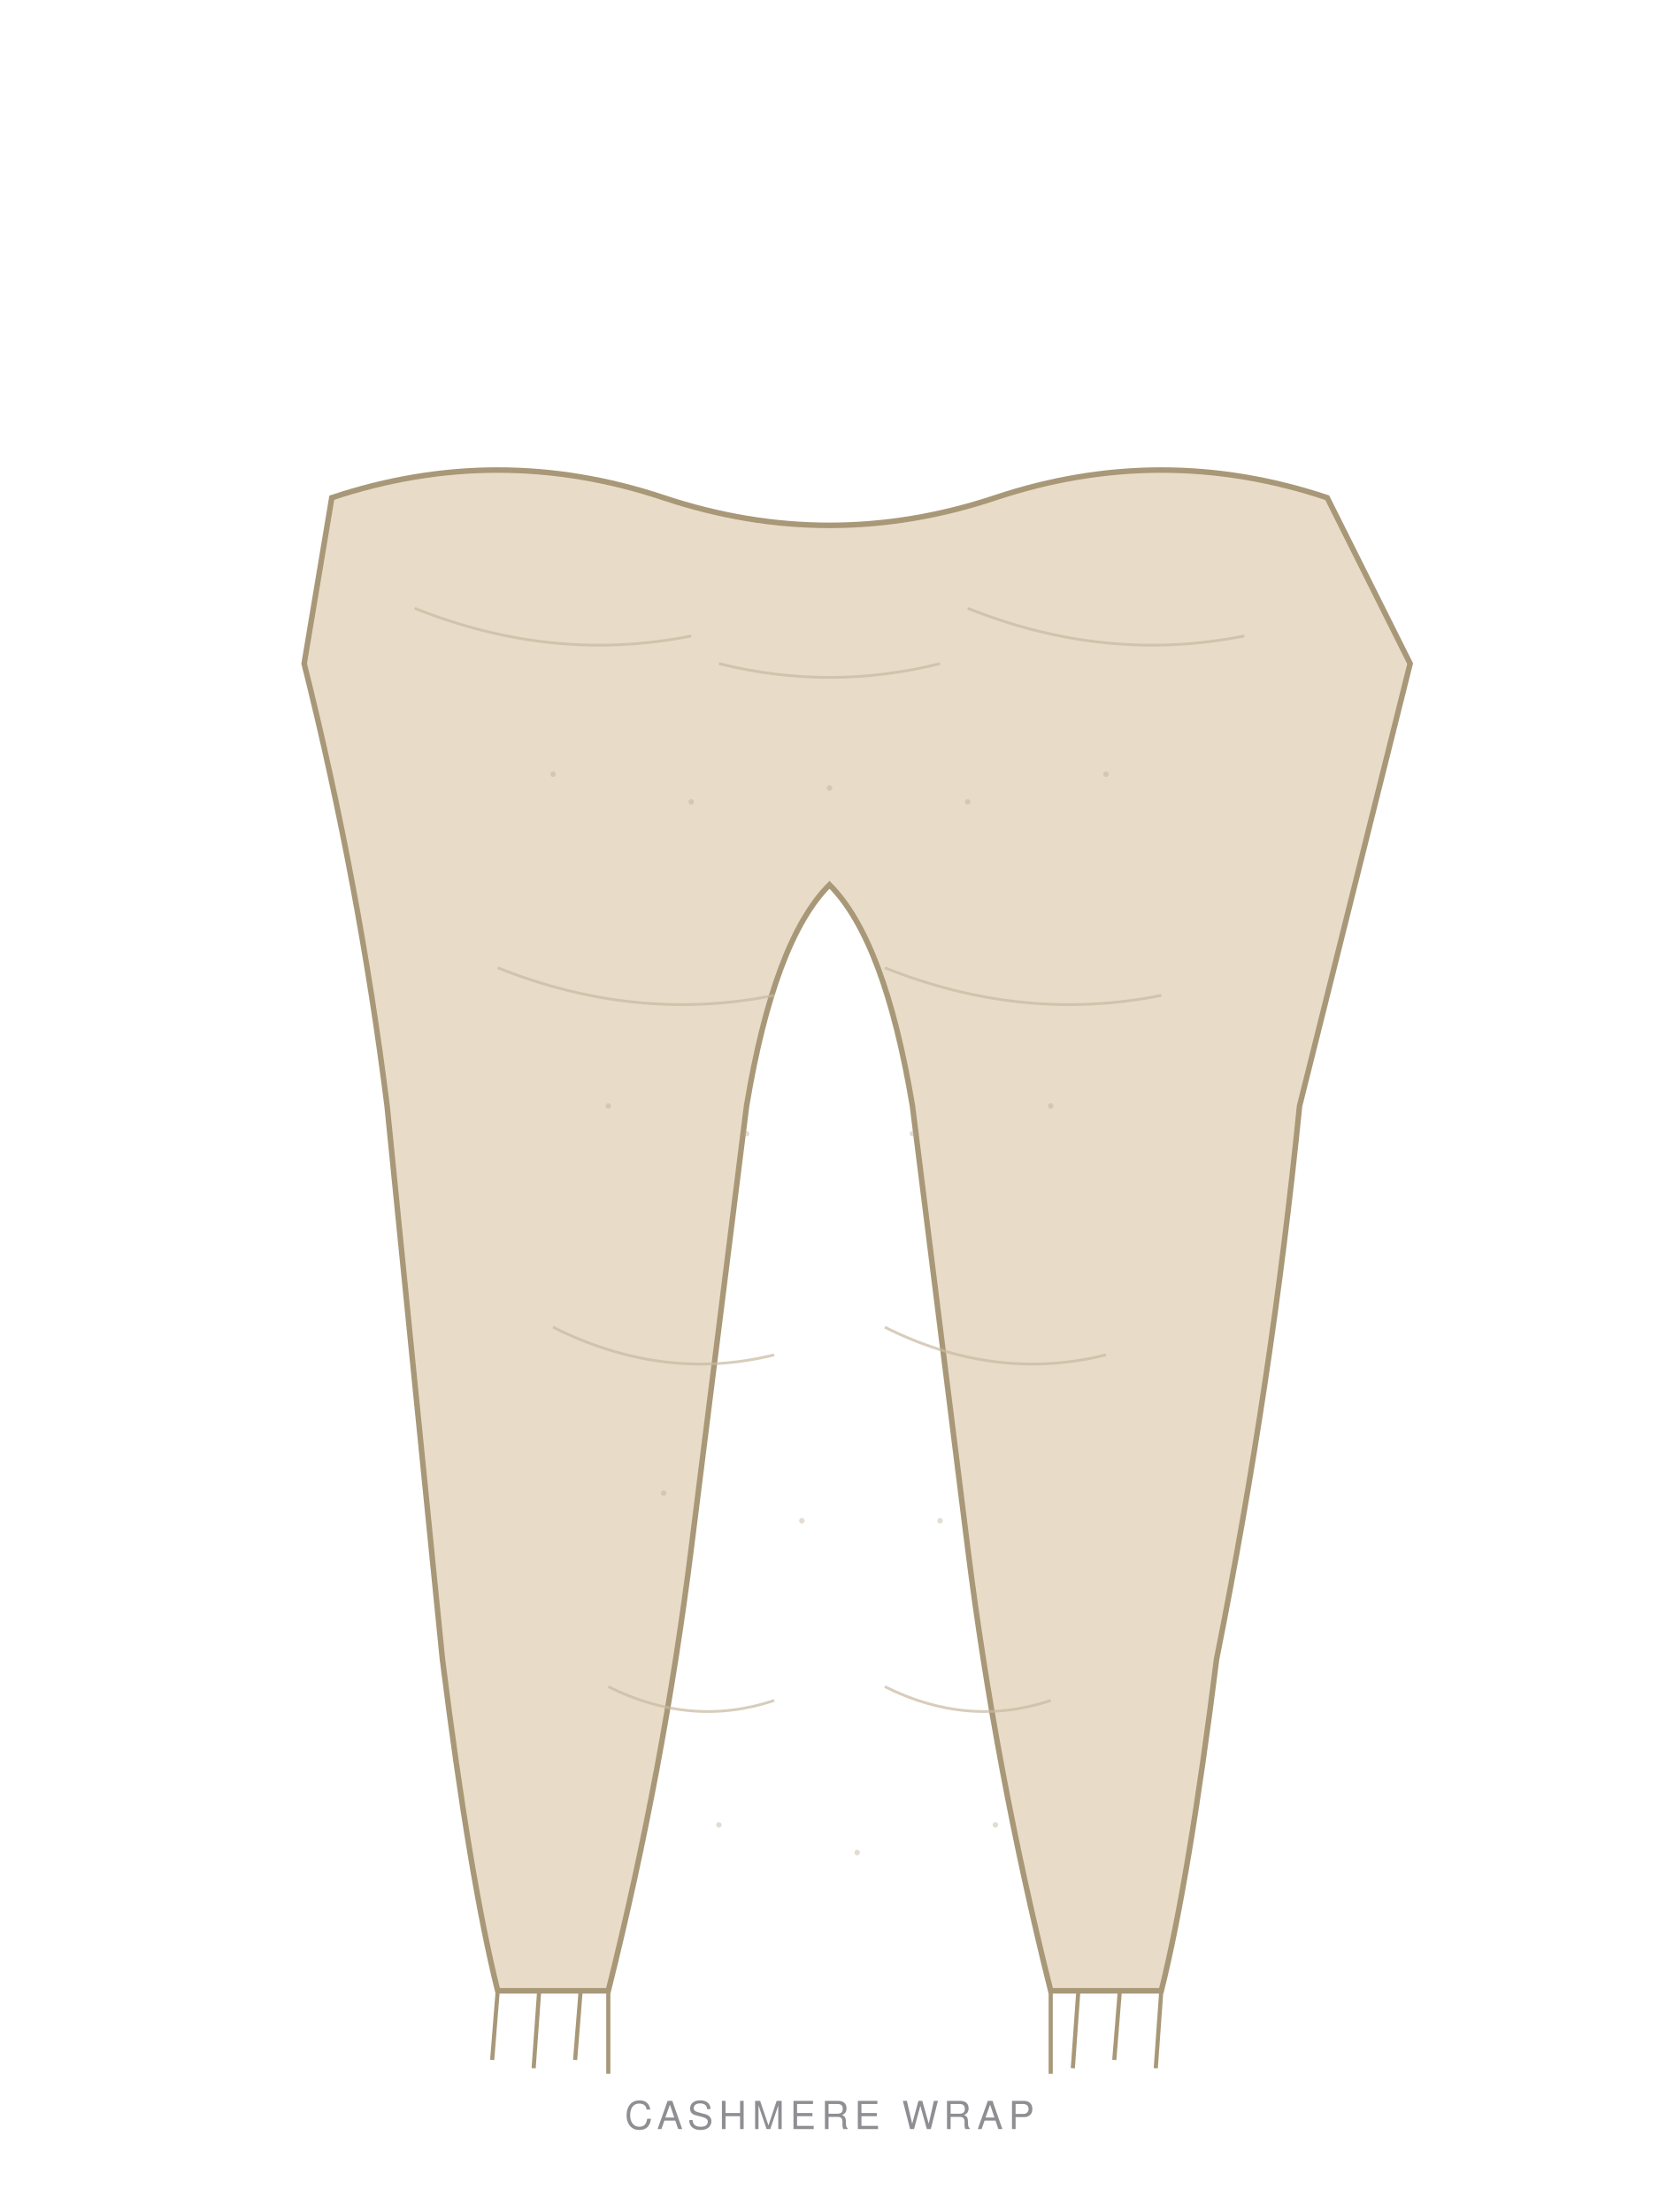
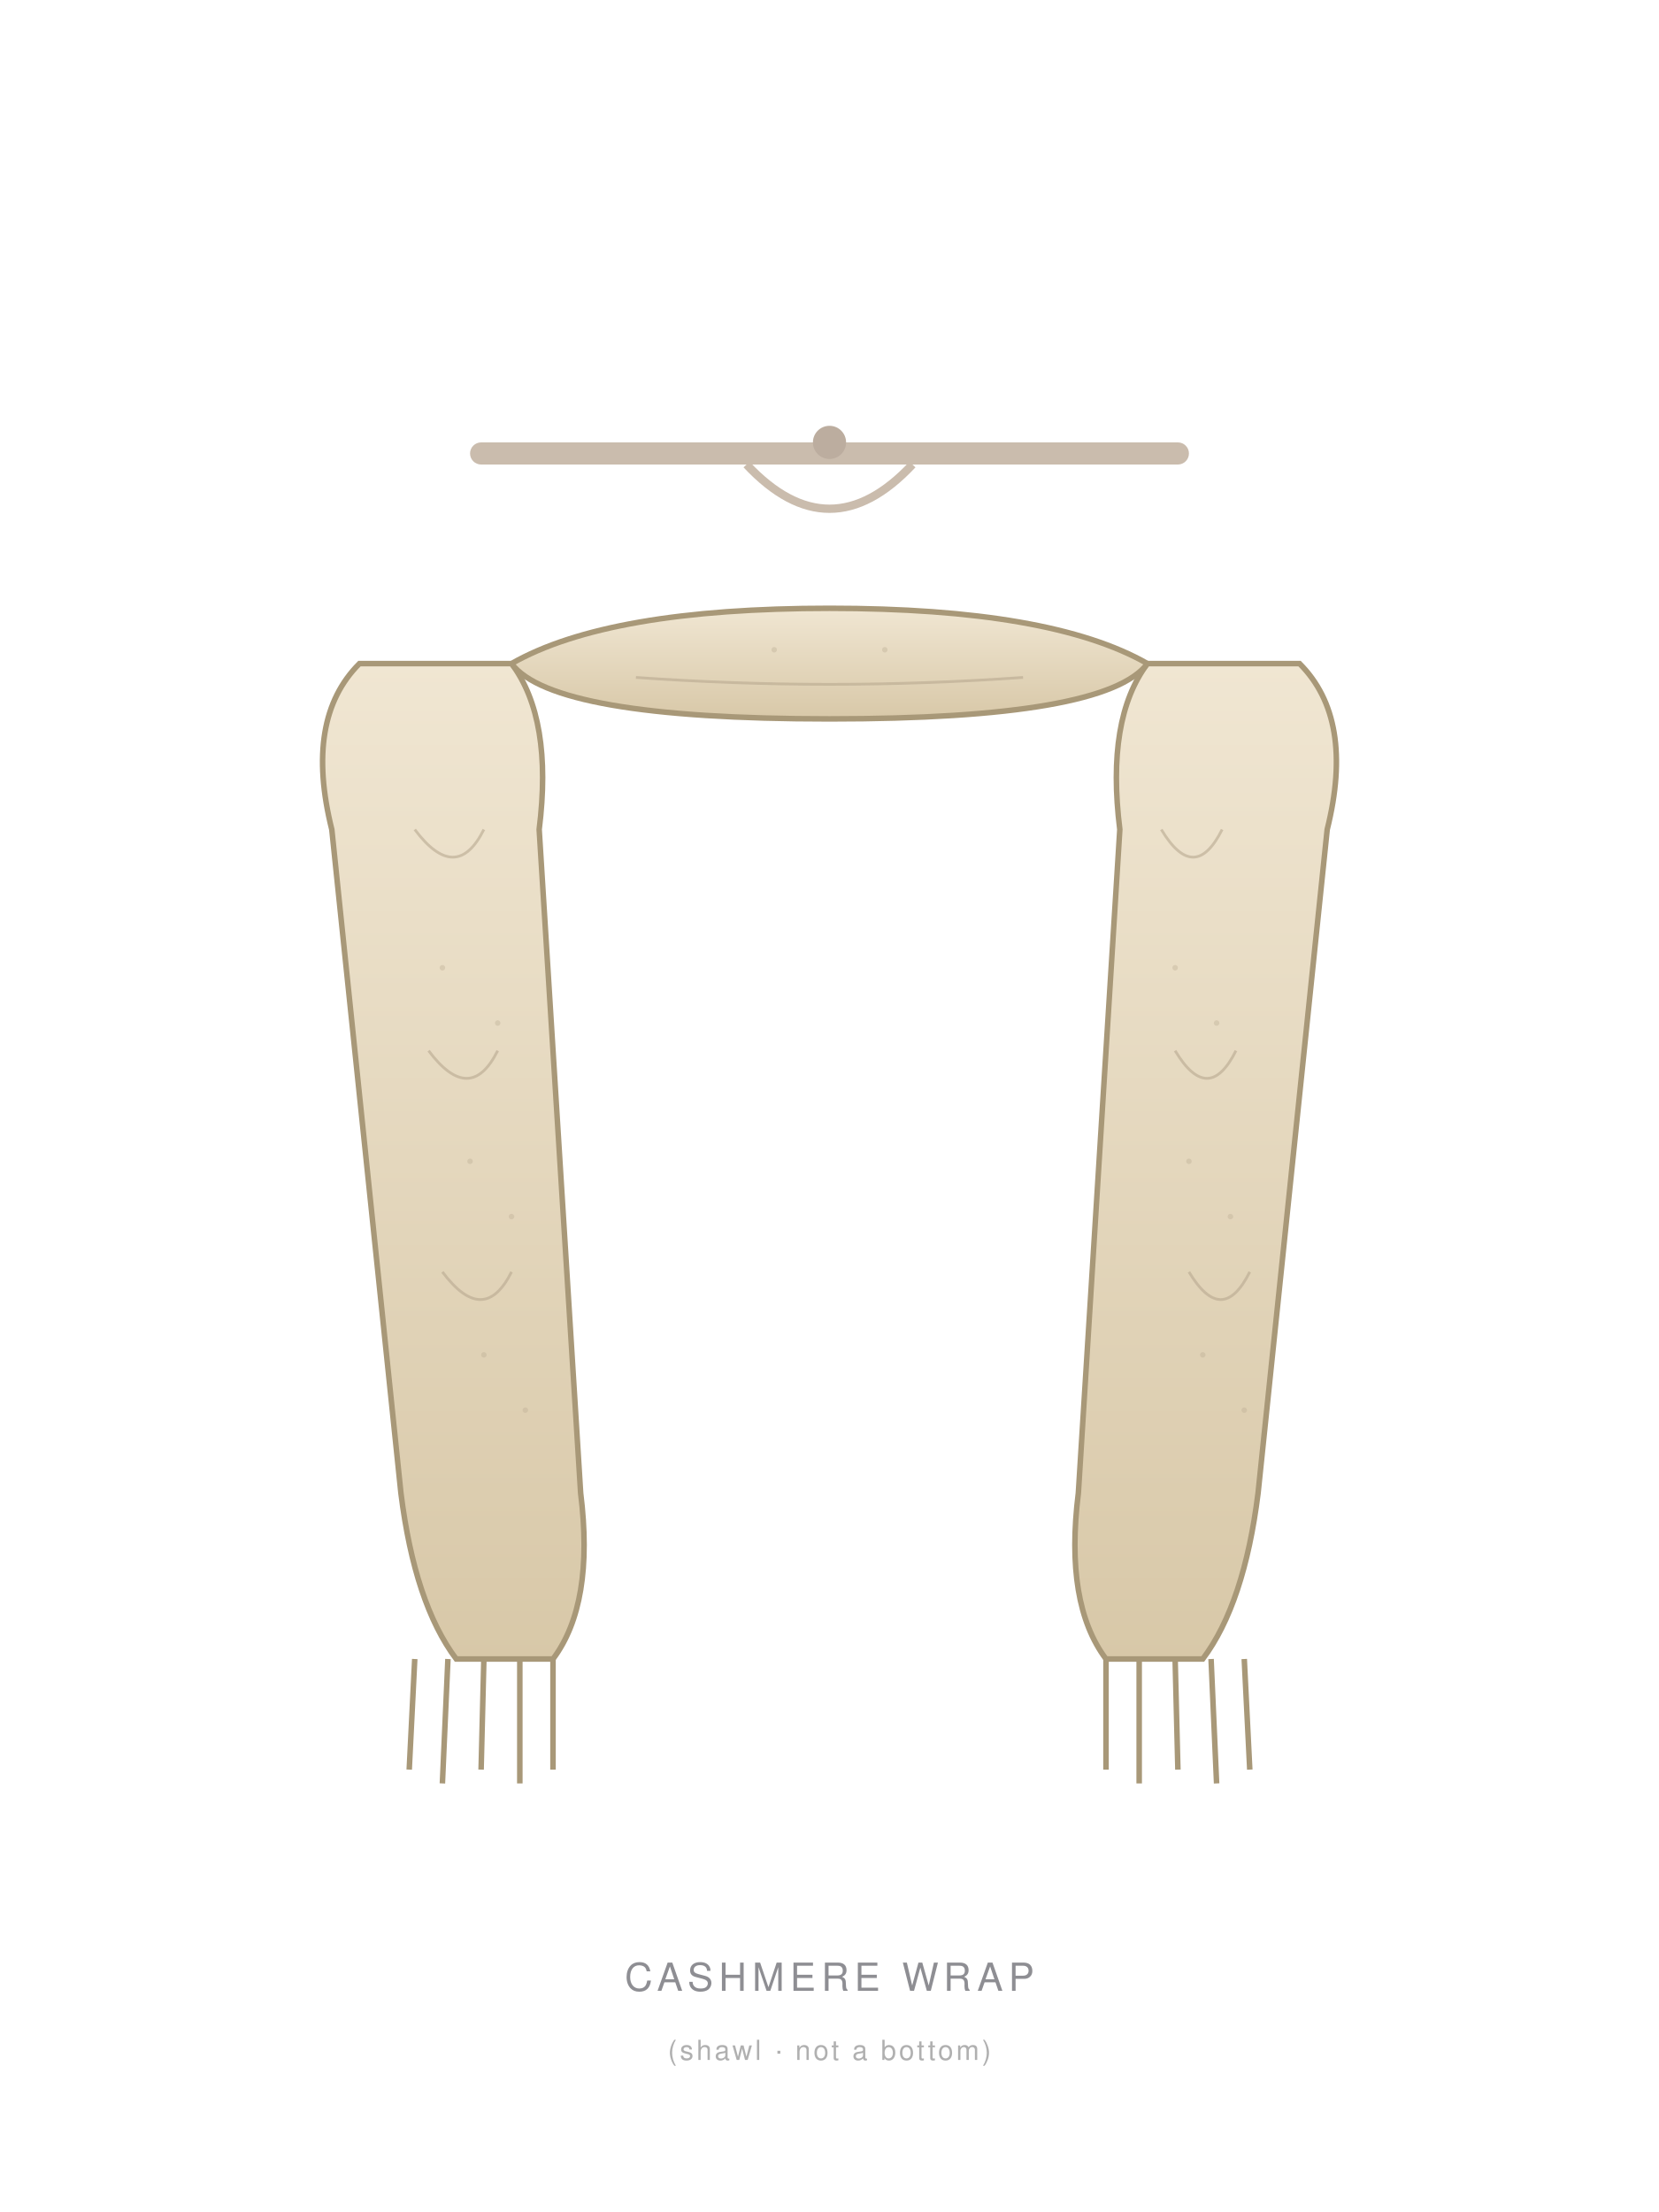
<svg xmlns="http://www.w3.org/2000/svg" width="600" height="800" viewBox="0 0 600 800">
  <rect width="600" height="800" fill="#ffffff" />
-   <g>
-     <path d="M 120 180 Q 180 160 240 180 Q 300 200 360 180 Q 420 160 480 180 L 510 240 Q 490 320 470 400 Q 460 500 440 600 Q 430 680 420 720 L 380 720 Q 360 640 350 560 Q 340 480 330 400 Q 320 340 300 320 Q 280 340 270 400 Q 260 480 250 560 Q 240 640 220 720 L 180 720 Q 170 680 160 600 Q 150 500 140 400 Q 130 320 110 240 Z" fill="#e8dcc8" stroke="#a89878" stroke-width="2" />
-     <g stroke="#a89878" stroke-width="1.5">
-       <line x1="180" y1="720" x2="178" y2="745" />
-       <line x1="195" y1="720" x2="193" y2="748" />
-       <line x1="210" y1="720" x2="208" y2="745" />
-       <line x1="220" y1="720" x2="220" y2="750" />
-       <line x1="380" y1="720" x2="380" y2="750" />
-       <line x1="390" y1="720" x2="388" y2="748" />
-       <line x1="405" y1="720" x2="403" y2="745" />
-       <line x1="420" y1="720" x2="418" y2="748" />
-     </g>
-     <g stroke="#c8b8a0" stroke-width="1" opacity="0.7" fill="none">
-       <path d="M 150 220 Q 200 240 250 230" />
-       <path d="M 260 240 Q 300 250 340 240" />
-       <path d="M 350 220 Q 400 240 450 230" />
-       <path d="M 180 350 Q 230 370 280 360" />
-       <path d="M 320 350 Q 370 370 420 360" />
-       <path d="M 200 480 Q 240 500 280 490" />
-       <path d="M 320 480 Q 360 500 400 490" />
-       <path d="M 220 610 Q 250 625 280 615" />
-       <path d="M 320 610 Q 350 625 380 615" />
-     </g>
-     <g fill="#b8a890" opacity="0.4">
-       <circle cx="200" cy="280" r="1" />
-       <circle cx="250" cy="290" r="1" />
-       <circle cx="300" cy="285" r="1" />
-       <circle cx="350" cy="290" r="1" />
-       <circle cx="400" cy="280" r="1" />
-       <circle cx="220" cy="400" r="1" />
-       <circle cx="270" cy="410" r="1" />
-       <circle cx="330" cy="410" r="1" />
-       <circle cx="380" cy="400" r="1" />
-       <circle cx="240" cy="540" r="1" />
-       <circle cx="290" cy="550" r="1" />
-       <circle cx="340" cy="550" r="1" />
-       <circle cx="260" cy="660" r="1" />
-       <circle cx="310" cy="670" r="1" />
-       <circle cx="360" cy="660" r="1" />
-     </g>
+   <defs>
+     <linearGradient id="wrapShade" x1="0" y1="0" x2="0" y2="1">
+       <stop offset="0%" stop-color="#f0e6d2" />
+       <stop offset="100%" stop-color="#d8c8a8" />
+     </linearGradient>
+   </defs>
+   <g opacity="0.45">
+     <rect x="170" y="160" width="260" height="8" rx="4" fill="#8a6a4a" />
+     <circle cx="300" cy="160" r="6" fill="#6a4a2a" />
+     <path d="M 270 168 Q 300 200 330 168" fill="none" stroke="#8a6a4a" stroke-width="3" />
  </g>
-   <text x="300" y="770" text-anchor="middle" font-family="Helvetica, Arial, sans-serif" font-size="14" fill="#8e8e93" letter-spacing="2">CASHMERE WRAP</text>
+   <path d="M 130 240            Q 110 260 120 300            L 145 540            Q 150 580 165 600            L 200 600            Q 215 580 210 540            L 195 300            Q 200 260 185 240            Z" fill="url(#wrapShade)" stroke="#a89878" stroke-width="2" />
+   <path d="M 470 240            Q 490 260 480 300            L 455 540            Q 450 580 435 600            L 400 600            Q 385 580 390 540            L 405 300            Q 400 260 415 240            Z" fill="url(#wrapShade)" stroke="#a89878" stroke-width="2" />
+   <path d="M 185 240            Q 220 220 300 220            Q 380 220 415 240            Q 400 260 300 260            Q 200 260 185 240 Z" fill="url(#wrapShade)" stroke="#a89878" stroke-width="2" />
+   <g stroke="#a89878" stroke-width="2">
+     <line x1="150" y1="600" x2="148" y2="640" />
+     <line x1="162" y1="600" x2="160" y2="645" />
+     <line x1="175" y1="600" x2="174" y2="640" />
+     <line x1="188" y1="600" x2="188" y2="645" />
+     <line x1="200" y1="600" x2="200" y2="640" />
+   </g>
+   <g stroke="#a89878" stroke-width="2">
+     <line x1="400" y1="600" x2="400" y2="640" />
+     <line x1="412" y1="600" x2="412" y2="645" />
+     <line x1="425" y1="600" x2="426" y2="640" />
+     <line x1="438" y1="600" x2="440" y2="645" />
+     <line x1="450" y1="600" x2="452" y2="640" />
+   </g>
+   <g stroke="#b8a890" stroke-width="1" opacity="0.6" fill="none">
+     <path d="M 150 300 Q 165 320 175 300" />
+     <path d="M 155 380 Q 170 400 180 380" />
+     <path d="M 160 460 Q 175 480 185 460" />
+     <path d="M 420 300 Q 432 320 442 300" />
+     <path d="M 425 380 Q 437 400 447 380" />
+     <path d="M 430 460 Q 442 480 452 460" />
+     <path d="M 230 245 Q 300 250 370 245" />
+   </g>
+   <g fill="#b8a890" opacity="0.35">
+     <circle cx="160" cy="350" r="1" />
+     <circle cx="180" cy="370" r="1" />
+     <circle cx="170" cy="420" r="1" />
+     <circle cx="185" cy="440" r="1" />
+     <circle cx="175" cy="490" r="1" />
+     <circle cx="190" cy="510" r="1" />
+     <circle cx="425" cy="350" r="1" />
+     <circle cx="440" cy="370" r="1" />
+     <circle cx="430" cy="420" r="1" />
+     <circle cx="445" cy="440" r="1" />
+     <circle cx="435" cy="490" r="1" />
+     <circle cx="450" cy="510" r="1" />
+     <circle cx="280" cy="235" r="1" />
+     <circle cx="320" cy="235" r="1" />
+   </g>
+   <text x="300" y="720" text-anchor="middle" font-family="Helvetica, Arial, sans-serif" font-size="14" fill="#8e8e93" letter-spacing="2">CASHMERE WRAP</text>
+   <text x="300" y="745" text-anchor="middle" font-family="Helvetica, Arial, sans-serif" font-size="10" fill="#b0b0b0" letter-spacing="1">(shawl · not a bottom)</text>
</svg>
